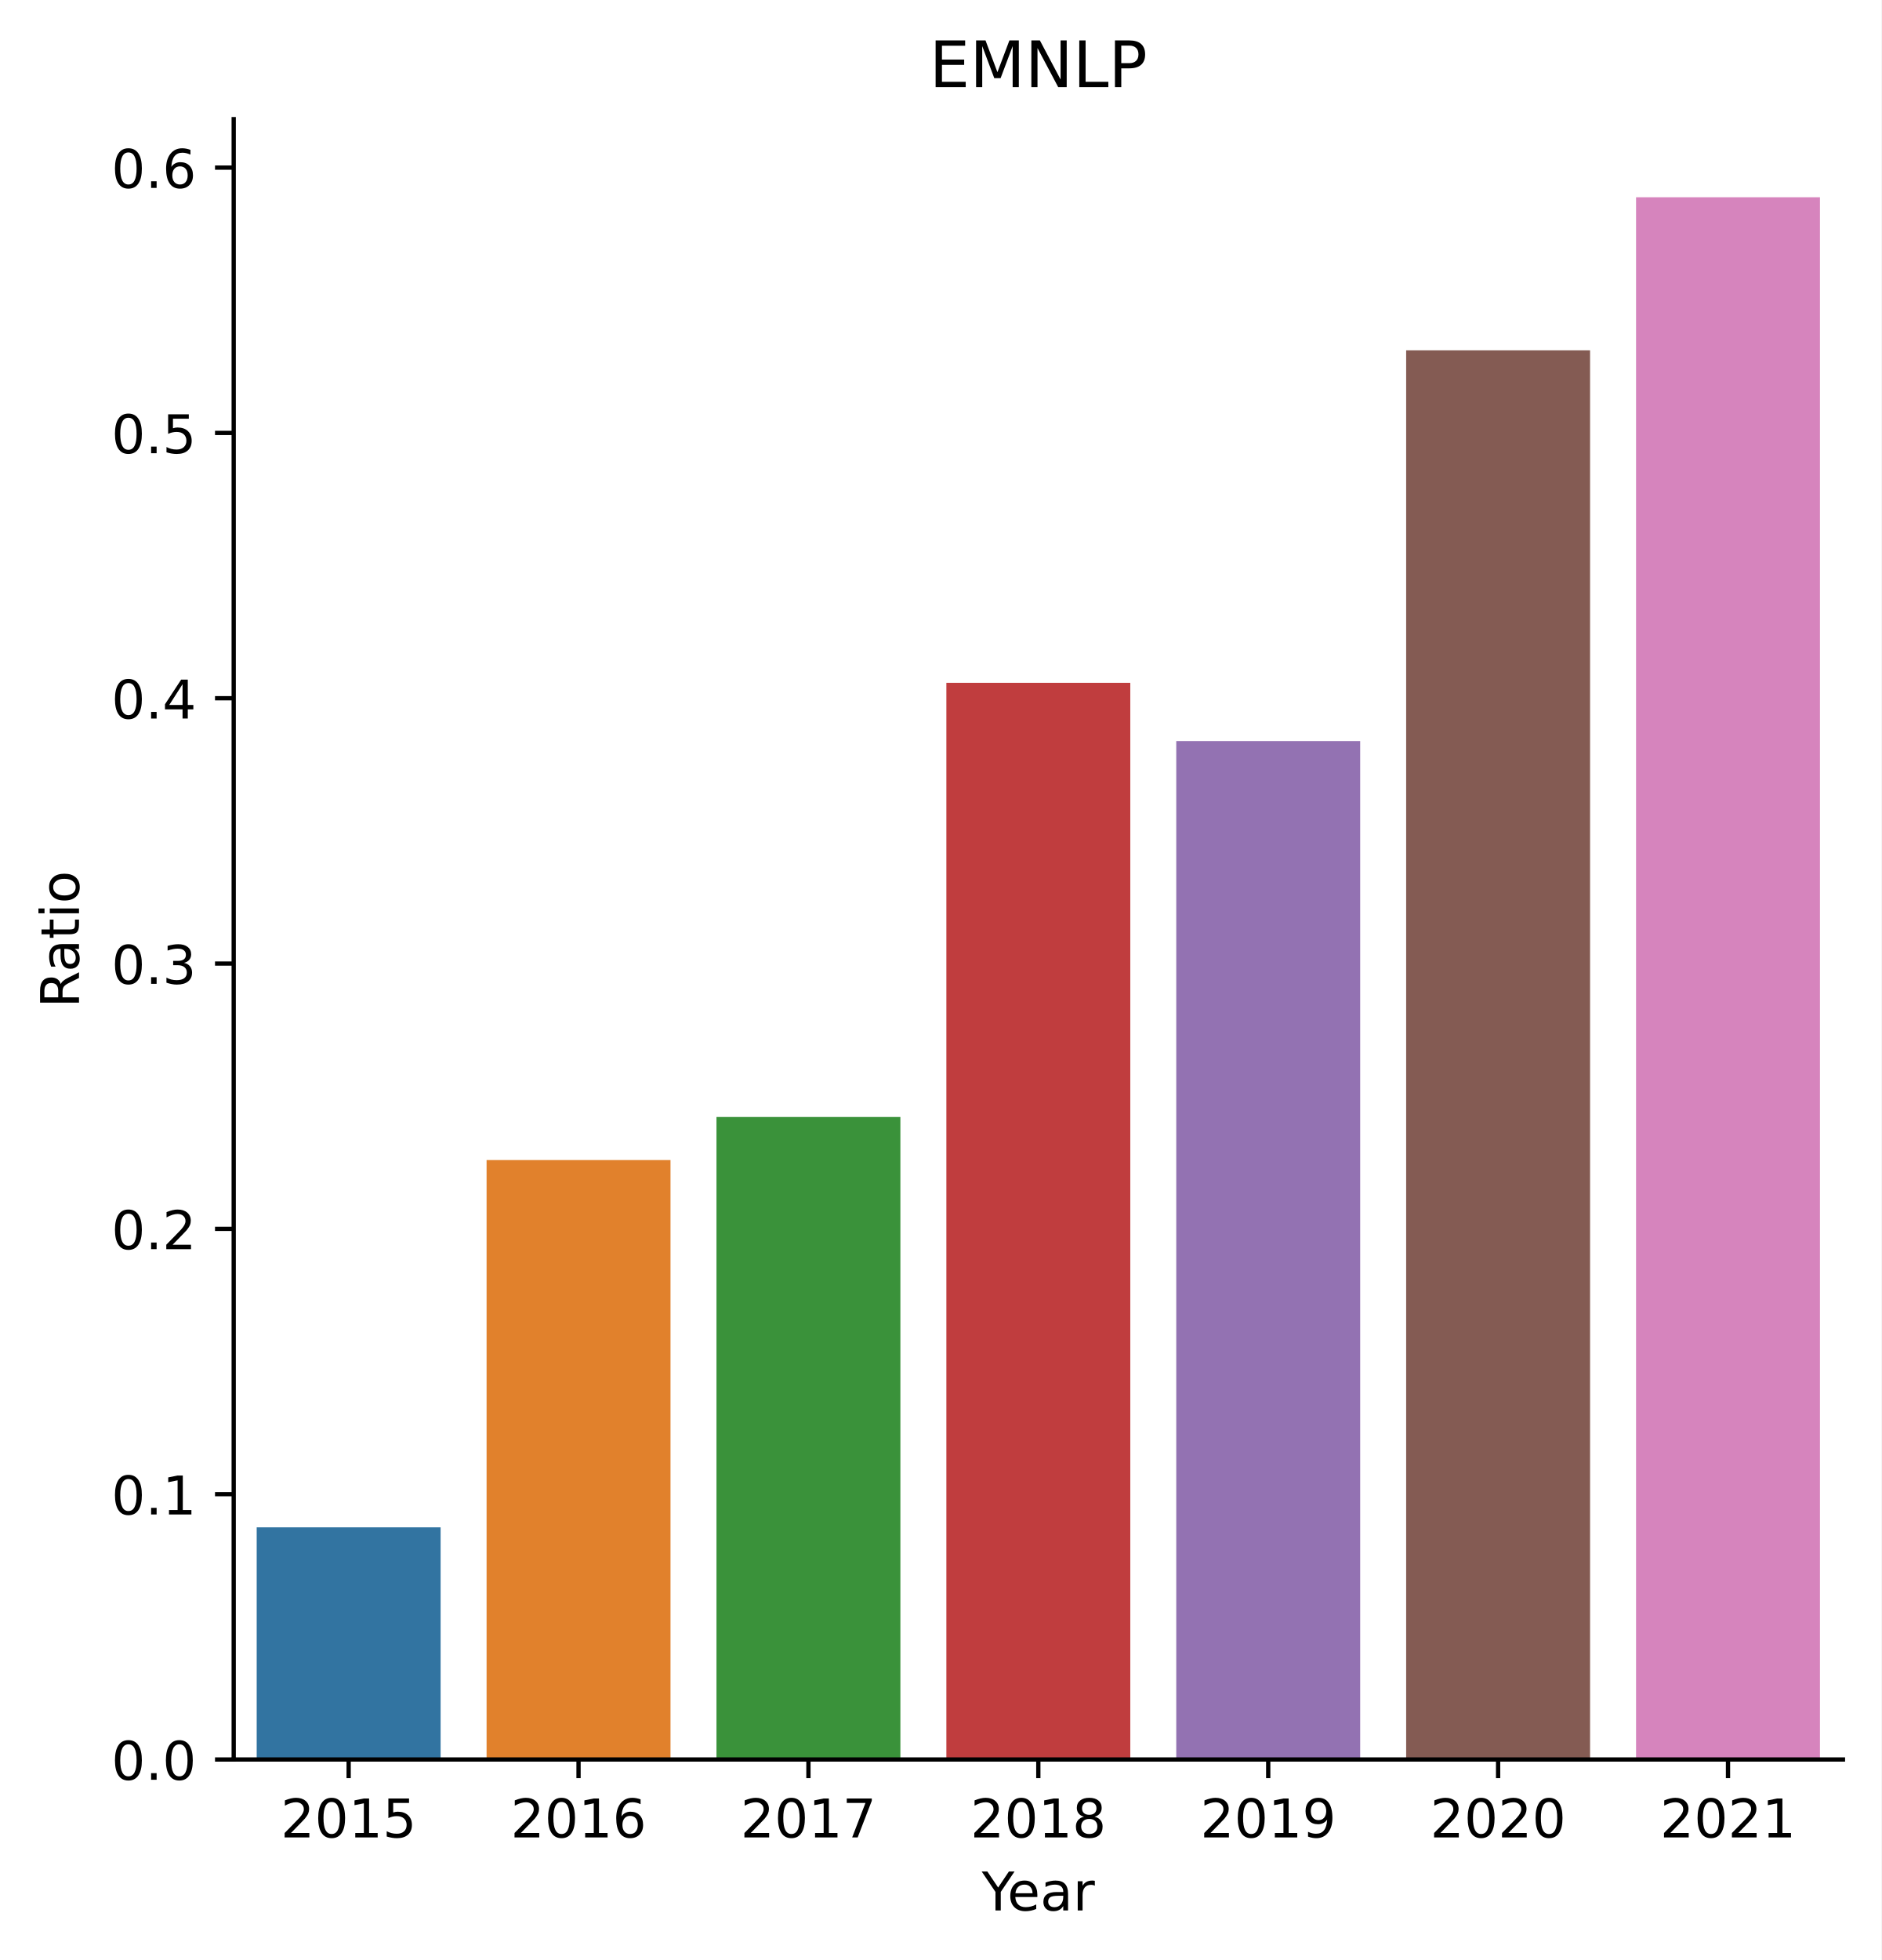
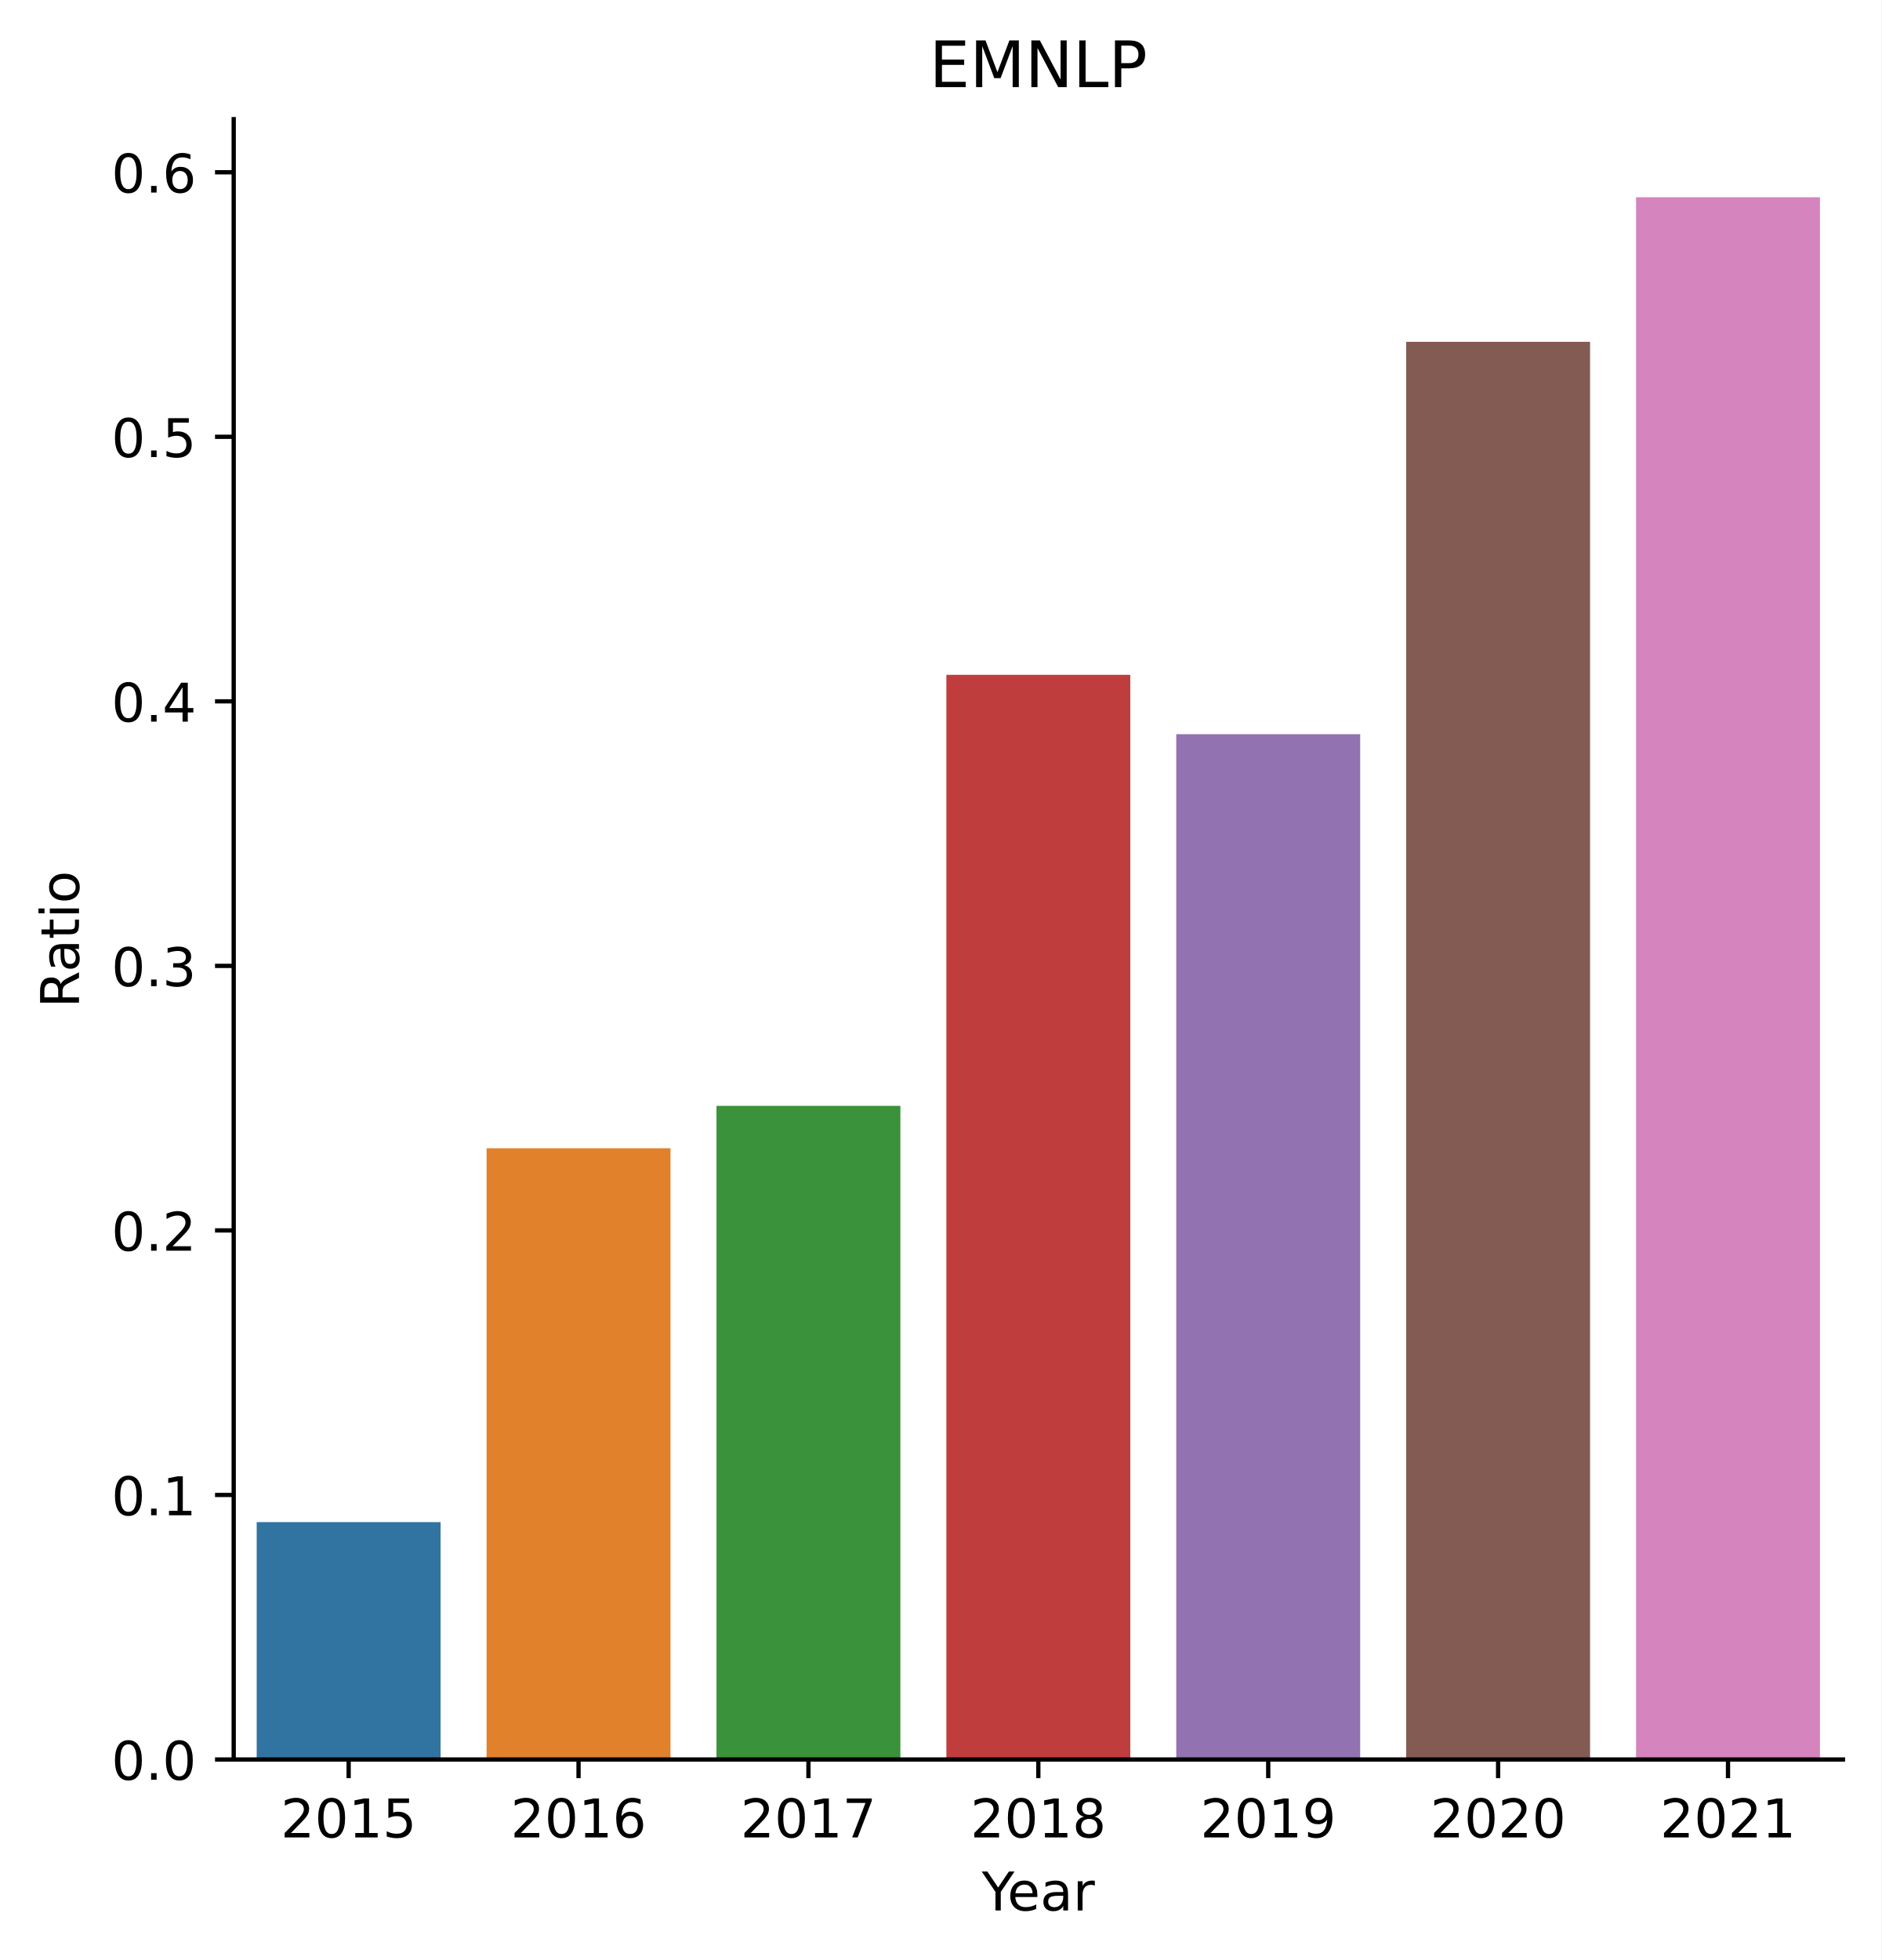
<svg xmlns="http://www.w3.org/2000/svg" xmlns:xlink="http://www.w3.org/1999/xlink" width="352.461pt" height="367.114pt" viewBox="0 0 352.461 367.114" version="1.1">
  <defs>
    <style type="text/css">*{stroke-linejoin: round; stroke-linecap: butt}</style>
  </defs>
  <g id="figure_1">
    <g id="patch_1">
      <path d="M 0 367.114  L 352.461 367.114  L 352.461 0  L 0 0  z " style="fill: #ffffff" />
    </g>
    <g id="axes_1">
      <g id="patch_2">
        <path d="M 43.781 329.558  L 345.261 329.558  L 345.261 22.318  L 43.781 22.318  z " style="fill: #ffffff" />
      </g>
      <g id="patch_3">
-         <path d="M 48.088 329.558  L 82.543 329.558  L 82.543 286.076  L 48.088 286.076  z " clip-path="url(#p0a8492a73f)" style="fill: #3274a1" />
+         <path d="M 48.088 329.558  L 82.543 329.558  L 82.543 285.091  L 48.088 285.091  z " clip-path="url(#p19266ae2c6)" style="fill: #3274a1" />
      </g>
      <g id="patch_4">
-         <path d="M 91.157 329.558  L 125.612 329.558  L 125.612 217.287  L 91.157 217.287  z " clip-path="url(#p0a8492a73f)" style="fill: #e1812c" />
+         <path d="M 91.157 329.558  L 125.612 329.558  L 125.612 215.071  L 91.157 215.071  z " clip-path="url(#p19266ae2c6)" style="fill: #e1812c" />
      </g>
      <g id="patch_5">
-         <path d="M 134.225 329.558  L 168.68 329.558  L 168.68 209.217  L 134.225 209.217  z " clip-path="url(#p0a8492a73f)" style="fill: #3a923a" />
+         <path d="M 134.225 329.558  L 168.68 329.558  L 168.68 207.127  L 134.225 207.127  z " clip-path="url(#p19266ae2c6)" style="fill: #3a923a" />
      </g>
      <g id="patch_6">
-         <path d="M 177.294 329.558  L 211.749 329.558  L 211.749 127.89  L 177.294 127.89  z " clip-path="url(#p0a8492a73f)" style="fill: #c03d3e" />
+         <path d="M 177.294 329.558  L 211.749 329.558  L 211.749 126.392  L 177.294 126.392  z " clip-path="url(#p19266ae2c6)" style="fill: #c03d3e" />
      </g>
      <g id="patch_7">
-         <path d="M 220.362 329.558  L 254.817 329.558  L 254.817 138.794  L 220.362 138.794  z " clip-path="url(#p0a8492a73f)" style="fill: #9372b2" />
+         <path d="M 220.362 329.558  L 254.817 329.558  L 254.817 137.515  L 220.362 137.515  z " clip-path="url(#p19266ae2c6)" style="fill: #9372b2" />
      </g>
      <g id="patch_8">
-         <path d="M 263.431 329.558  L 297.886 329.558  L 297.886 65.62  L 263.431 65.62  z " clip-path="url(#p0a8492a73f)" style="fill: #845b53" />
+         <path d="M 263.431 329.558  L 297.886 329.558  L 297.886 64.029  L 263.431 64.029  z " clip-path="url(#p19266ae2c6)" style="fill: #845b53" />
      </g>
      <g id="patch_9">
-         <path d="M 306.5 329.558  L 340.954 329.558  L 340.954 36.949  L 306.5 36.949  z " clip-path="url(#p0a8492a73f)" style="fill: #d684bd" />
+         <path d="M 306.5 329.558  L 340.954 329.558  L 340.954 36.949  L 306.5 36.949  z " clip-path="url(#p19266ae2c6)" style="fill: #d684bd" />
      </g>
      <g id="matplotlib.axis_1">
        <g id="xtick_1">
          <g id="line2d_1">
            <defs>
-               <path id="m7a1ef116f7" d="M 0 0  L 0 3.5  " style="stroke: #000000; stroke-width: 0.8" />
+               <path id="m67370f64cb" d="M 0 0  L 0 3.5  " style="stroke: #000000; stroke-width: 0.8" />
            </defs>
            <g>
-               <use xlink:href="#m7a1ef116f7" x="65.316" y="329.558" style="stroke: #000000; stroke-width: 0.8" />
+               <use xlink:href="#m67370f64cb" x="65.316" y="329.558" style="stroke: #000000; stroke-width: 0.8" />
            </g>
          </g>
          <g id="text_1">
            <g transform="translate(52.59054 344.1566)scale(0.1 -0.1)">
              <defs>
                <path id="DejaVuSans-32" d="M 1228 531  L 3431 531  L 3431 0  L 469 0  L 469 531  Q 828 903 1448 1529  Q 2069 2156 2228 2338  Q 2531 2678 2651 2914  Q 2772 3150 2772 3378  Q 2772 3750 2511 3984  Q 2250 4219 1831 4219  Q 1534 4219 1204 4116  Q 875 4013 500 3803  L 500 4441  Q 881 4594 1212 4672  Q 1544 4750 1819 4750  Q 2544 4750 2975 4387  Q 3406 4025 3406 3419  Q 3406 3131 3298 2873  Q 3191 2616 2906 2266  Q 2828 2175 2409 1742  Q 1991 1309 1228 531  z " transform="scale(0.015625)" />
                <path id="DejaVuSans-30" d="M 2034 4250  Q 1547 4250 1301 3770  Q 1056 3291 1056 2328  Q 1056 1369 1301 889  Q 1547 409 2034 409  Q 2525 409 2770 889  Q 3016 1369 3016 2328  Q 3016 3291 2770 3770  Q 2525 4250 2034 4250  z M 2034 4750  Q 2819 4750 3233 4129  Q 3647 3509 3647 2328  Q 3647 1150 3233 529  Q 2819 -91 2034 -91  Q 1250 -91 836 529  Q 422 1150 422 2328  Q 422 3509 836 4129  Q 1250 4750 2034 4750  z " transform="scale(0.015625)" />
                <path id="DejaVuSans-31" d="M 794 531  L 1825 531  L 1825 4091  L 703 3866  L 703 4441  L 1819 4666  L 2450 4666  L 2450 531  L 3481 531  L 3481 0  L 794 0  L 794 531  z " transform="scale(0.015625)" />
                <path id="DejaVuSans-35" d="M 691 4666  L 3169 4666  L 3169 4134  L 1269 4134  L 1269 2991  Q 1406 3038 1543 3061  Q 1681 3084 1819 3084  Q 2600 3084 3056 2656  Q 3513 2228 3513 1497  Q 3513 744 3044 326  Q 2575 -91 1722 -91  Q 1428 -91 1123 -41  Q 819 9 494 109  L 494 744  Q 775 591 1075 516  Q 1375 441 1709 441  Q 2250 441 2565 725  Q 2881 1009 2881 1497  Q 2881 1984 2565 2268  Q 2250 2553 1709 2553  Q 1456 2553 1204 2497  Q 953 2441 691 2322  L 691 4666  z " transform="scale(0.015625)" />
              </defs>
              <use xlink:href="#DejaVuSans-32" />
              <use xlink:href="#DejaVuSans-30" x="63.623" />
              <use xlink:href="#DejaVuSans-31" x="127.246" />
              <use xlink:href="#DejaVuSans-35" x="190.869" />
            </g>
          </g>
        </g>
        <g id="xtick_2">
          <g id="line2d_2">
            <g>
-               <use xlink:href="#m7a1ef116f7" x="108.384" y="329.558" style="stroke: #000000; stroke-width: 0.8" />
+               <use xlink:href="#m67370f64cb" x="108.384" y="329.558" style="stroke: #000000; stroke-width: 0.8" />
            </g>
          </g>
          <g id="text_2">
            <g transform="translate(95.65911 344.1566)scale(0.1 -0.1)">
              <defs>
                <path id="DejaVuSans-36" d="M 2113 2584  Q 1688 2584 1439 2293  Q 1191 2003 1191 1497  Q 1191 994 1439 701  Q 1688 409 2113 409  Q 2538 409 2786 701  Q 3034 994 3034 1497  Q 3034 2003 2786 2293  Q 2538 2584 2113 2584  z M 3366 4563  L 3366 3988  Q 3128 4100 2886 4159  Q 2644 4219 2406 4219  Q 1781 4219 1451 3797  Q 1122 3375 1075 2522  Q 1259 2794 1537 2939  Q 1816 3084 2150 3084  Q 2853 3084 3261 2657  Q 3669 2231 3669 1497  Q 3669 778 3244 343  Q 2819 -91 2113 -91  Q 1303 -91 875 529  Q 447 1150 447 2328  Q 447 3434 972 4092  Q 1497 4750 2381 4750  Q 2619 4750 2861 4703  Q 3103 4656 3366 4563  z " transform="scale(0.015625)" />
              </defs>
              <use xlink:href="#DejaVuSans-32" />
              <use xlink:href="#DejaVuSans-30" x="63.623" />
              <use xlink:href="#DejaVuSans-31" x="127.246" />
              <use xlink:href="#DejaVuSans-36" x="190.869" />
            </g>
          </g>
        </g>
        <g id="xtick_3">
          <g id="line2d_3">
            <g>
-               <use xlink:href="#m7a1ef116f7" x="151.453" y="329.558" style="stroke: #000000; stroke-width: 0.8" />
+               <use xlink:href="#m67370f64cb" x="151.453" y="329.558" style="stroke: #000000; stroke-width: 0.8" />
            </g>
          </g>
          <g id="text_3">
            <g transform="translate(138.7277 344.1566)scale(0.1 -0.1)">
              <defs>
                <path id="DejaVuSans-37" d="M 525 4666  L 3525 4666  L 3525 4397  L 1831 0  L 1172 0  L 2766 4134  L 525 4134  L 525 4666  z " transform="scale(0.015625)" />
              </defs>
              <use xlink:href="#DejaVuSans-32" />
              <use xlink:href="#DejaVuSans-30" x="63.623" />
              <use xlink:href="#DejaVuSans-31" x="127.246" />
              <use xlink:href="#DejaVuSans-37" x="190.869" />
            </g>
          </g>
        </g>
        <g id="xtick_4">
          <g id="line2d_4">
            <g>
-               <use xlink:href="#m7a1ef116f7" x="194.521" y="329.558" style="stroke: #000000; stroke-width: 0.8" />
+               <use xlink:href="#m67370f64cb" x="194.521" y="329.558" style="stroke: #000000; stroke-width: 0.8" />
            </g>
          </g>
          <g id="text_4">
            <g transform="translate(181.7962 344.1566)scale(0.1 -0.1)">
              <defs>
                <path id="DejaVuSans-38" d="M 2034 2216  Q 1584 2216 1326 1975  Q 1069 1734 1069 1313  Q 1069 891 1326 650  Q 1584 409 2034 409  Q 2484 409 2743 651  Q 3003 894 3003 1313  Q 3003 1734 2745 1975  Q 2488 2216 2034 2216  z M 1403 2484  Q 997 2584 770 2862  Q 544 3141 544 3541  Q 544 4100 942 4425  Q 1341 4750 2034 4750  Q 2731 4750 3128 4425  Q 3525 4100 3525 3541  Q 3525 3141 3298 2862  Q 3072 2584 2669 2484  Q 3125 2378 3379 2068  Q 3634 1759 3634 1313  Q 3634 634 3220 271  Q 2806 -91 2034 -91  Q 1263 -91 848 271  Q 434 634 434 1313  Q 434 1759 690 2068  Q 947 2378 1403 2484  z M 1172 3481  Q 1172 3119 1398 2916  Q 1625 2713 2034 2713  Q 2441 2713 2670 2916  Q 2900 3119 2900 3481  Q 2900 3844 2670 4047  Q 2441 4250 2034 4250  Q 1625 4250 1398 4047  Q 1172 3844 1172 3481  z " transform="scale(0.015625)" />
              </defs>
              <use xlink:href="#DejaVuSans-32" />
              <use xlink:href="#DejaVuSans-30" x="63.623" />
              <use xlink:href="#DejaVuSans-31" x="127.246" />
              <use xlink:href="#DejaVuSans-38" x="190.869" />
            </g>
          </g>
        </g>
        <g id="xtick_5">
          <g id="line2d_5">
            <g>
-               <use xlink:href="#m7a1ef116f7" x="237.59" y="329.558" style="stroke: #000000; stroke-width: 0.8" />
+               <use xlink:href="#m67370f64cb" x="237.59" y="329.558" style="stroke: #000000; stroke-width: 0.8" />
            </g>
          </g>
          <g id="text_5">
            <g transform="translate(224.8648 344.1566)scale(0.1 -0.1)">
              <defs>
                <path id="DejaVuSans-39" d="M 703 97  L 703 672  Q 941 559 1184 500  Q 1428 441 1663 441  Q 2288 441 2617 861  Q 2947 1281 2994 2138  Q 2813 1869 2534 1725  Q 2256 1581 1919 1581  Q 1219 1581 811 2004  Q 403 2428 403 3163  Q 403 3881 828 4315  Q 1253 4750 1959 4750  Q 2769 4750 3195 4129  Q 3622 3509 3622 2328  Q 3622 1225 3098 567  Q 2575 -91 1691 -91  Q 1453 -91 1209 -44  Q 966 3 703 97  z M 1959 2075  Q 2384 2075 2632 2365  Q 2881 2656 2881 3163  Q 2881 3666 2632 3958  Q 2384 4250 1959 4250  Q 1534 4250 1286 3958  Q 1038 3666 1038 3163  Q 1038 2656 1286 2365  Q 1534 2075 1959 2075  z " transform="scale(0.015625)" />
              </defs>
              <use xlink:href="#DejaVuSans-32" />
              <use xlink:href="#DejaVuSans-30" x="63.623" />
              <use xlink:href="#DejaVuSans-31" x="127.246" />
              <use xlink:href="#DejaVuSans-39" x="190.869" />
            </g>
          </g>
        </g>
        <g id="xtick_6">
          <g id="line2d_6">
            <g>
-               <use xlink:href="#m7a1ef116f7" x="280.658" y="329.558" style="stroke: #000000; stroke-width: 0.8" />
+               <use xlink:href="#m67370f64cb" x="280.658" y="329.558" style="stroke: #000000; stroke-width: 0.8" />
            </g>
          </g>
          <g id="text_6">
            <g transform="translate(267.9334 344.1566)scale(0.1 -0.1)">
              <use xlink:href="#DejaVuSans-32" />
              <use xlink:href="#DejaVuSans-30" x="63.623" />
              <use xlink:href="#DejaVuSans-32" x="127.246" />
              <use xlink:href="#DejaVuSans-30" x="190.869" />
            </g>
          </g>
        </g>
        <g id="xtick_7">
          <g id="line2d_7">
            <g>
-               <use xlink:href="#m7a1ef116f7" x="323.727" y="329.558" style="stroke: #000000; stroke-width: 0.8" />
+               <use xlink:href="#m67370f64cb" x="323.727" y="329.558" style="stroke: #000000; stroke-width: 0.8" />
            </g>
          </g>
          <g id="text_7">
            <g transform="translate(311.002 344.1566)scale(0.1 -0.1)">
              <use xlink:href="#DejaVuSans-32" />
              <use xlink:href="#DejaVuSans-30" x="63.623" />
              <use xlink:href="#DejaVuSans-32" x="127.246" />
              <use xlink:href="#DejaVuSans-31" x="190.869" />
            </g>
          </g>
        </g>
        <g id="text_8">
          <g transform="translate(183.9338 357.8347)scale(0.1 -0.1)">
            <defs>
              <path id="DejaVuSans-59" d="M -13 4666  L 666 4666  L 1959 2747  L 3244 4666  L 3922 4666  L 2272 2222  L 2272 0  L 1638 0  L 1638 2222  L -13 4666  z " transform="scale(0.015625)" />
              <path id="DejaVuSans-65" d="M 3597 1894  L 3597 1613  L 953 1613  Q 991 1019 1311 708  Q 1631 397 2203 397  Q 2534 397 2845 478  Q 3156 559 3463 722  L 3463 178  Q 3153 47 2828 -22  Q 2503 -91 2169 -91  Q 1331 -91 842 396  Q 353 884 353 1716  Q 353 2575 817 3079  Q 1281 3584 2069 3584  Q 2775 3584 3186 3129  Q 3597 2675 3597 1894  z M 3022 2063  Q 3016 2534 2758 2815  Q 2500 3097 2075 3097  Q 1594 3097 1305 2825  Q 1016 2553 972 2059  L 3022 2063  z " transform="scale(0.015625)" />
              <path id="DejaVuSans-61" d="M 2194 1759  Q 1497 1759 1228 1600  Q 959 1441 959 1056  Q 959 750 1161 570  Q 1363 391 1709 391  Q 2188 391 2477 730  Q 2766 1069 2766 1631  L 2766 1759  L 2194 1759  z M 3341 1997  L 3341 0  L 2766 0  L 2766 531  Q 2569 213 2275 61  Q 1981 -91 1556 -91  Q 1019 -91 701 211  Q 384 513 384 1019  Q 384 1609 779 1909  Q 1175 2209 1959 2209  L 2766 2209  L 2766 2266  Q 2766 2663 2505 2880  Q 2244 3097 1772 3097  Q 1472 3097 1187 3025  Q 903 2953 641 2809  L 641 3341  Q 956 3463 1253 3523  Q 1550 3584 1831 3584  Q 2591 3584 2966 3190  Q 3341 2797 3341 1997  z " transform="scale(0.015625)" />
              <path id="DejaVuSans-72" d="M 2631 2963  Q 2534 3019 2420 3045  Q 2306 3072 2169 3072  Q 1681 3072 1420 2755  Q 1159 2438 1159 1844  L 1159 0  L 581 0  L 581 3500  L 1159 3500  L 1159 2956  Q 1341 3275 1631 3429  Q 1922 3584 2338 3584  Q 2397 3584 2469 3576  Q 2541 3569 2628 3553  L 2631 2963  z " transform="scale(0.015625)" />
            </defs>
            <use xlink:href="#DejaVuSans-59" />
            <use xlink:href="#DejaVuSans-65" x="47.834" />
            <use xlink:href="#DejaVuSans-61" x="109.357" />
            <use xlink:href="#DejaVuSans-72" x="170.637" />
          </g>
        </g>
      </g>
      <g id="matplotlib.axis_2">
        <g id="ytick_1">
          <g id="line2d_8">
            <defs>
-               <path id="m6bc708fad7" d="M 0 0  L -3.5 0  " style="stroke: #000000; stroke-width: 0.8" />
+               <path id="m0791fe8322" d="M 0 0  L -3.5 0  " style="stroke: #000000; stroke-width: 0.8" />
            </defs>
            <g>
-               <use xlink:href="#m6bc708fad7" x="43.781" y="329.558" style="stroke: #000000; stroke-width: 0.8" />
+               <use xlink:href="#m0791fe8322" x="43.781" y="329.558" style="stroke: #000000; stroke-width: 0.8" />
            </g>
          </g>
          <g id="text_9">
            <g transform="translate(20.87813 333.3573)scale(0.1 -0.1)">
              <defs>
                <path id="DejaVuSans-2e" d="M 684 794  L 1344 794  L 1344 0  L 684 0  L 684 794  z " transform="scale(0.015625)" />
              </defs>
              <use xlink:href="#DejaVuSans-30" />
              <use xlink:href="#DejaVuSans-2e" x="63.623" />
              <use xlink:href="#DejaVuSans-30" x="95.41" />
            </g>
          </g>
        </g>
        <g id="ytick_2">
          <g id="line2d_9">
            <g>
-               <use xlink:href="#m6bc708fad7" x="43.781" y="279.864" style="stroke: #000000; stroke-width: 0.8" />
+               <use xlink:href="#m0791fe8322" x="43.781" y="280.01" style="stroke: #000000; stroke-width: 0.8" />
            </g>
          </g>
          <g id="text_10">
-             <g transform="translate(20.87813 283.6637)scale(0.1 -0.1)">
+             <g transform="translate(20.87813 283.8088)scale(0.1 -0.1)">
              <use xlink:href="#DejaVuSans-30" />
              <use xlink:href="#DejaVuSans-2e" x="63.623" />
              <use xlink:href="#DejaVuSans-31" x="95.41" />
            </g>
          </g>
        </g>
        <g id="ytick_3">
          <g id="line2d_10">
            <g>
-               <use xlink:href="#m6bc708fad7" x="43.781" y="230.171" style="stroke: #000000; stroke-width: 0.8" />
+               <use xlink:href="#m0791fe8322" x="43.781" y="230.461" style="stroke: #000000; stroke-width: 0.8" />
            </g>
          </g>
          <g id="text_11">
-             <g transform="translate(20.87813 233.97)scale(0.1 -0.1)">
+             <g transform="translate(20.87813 234.2603)scale(0.1 -0.1)">
              <use xlink:href="#DejaVuSans-30" />
              <use xlink:href="#DejaVuSans-2e" x="63.623" />
              <use xlink:href="#DejaVuSans-32" x="95.41" />
            </g>
          </g>
        </g>
        <g id="ytick_4">
          <g id="line2d_11">
            <g>
-               <use xlink:href="#m6bc708fad7" x="43.781" y="180.477" style="stroke: #000000; stroke-width: 0.8" />
+               <use xlink:href="#m0791fe8322" x="43.781" y="180.912" style="stroke: #000000; stroke-width: 0.8" />
            </g>
          </g>
          <g id="text_12">
-             <g transform="translate(20.87813 184.2764)scale(0.1 -0.1)">
+             <g transform="translate(20.87813 184.7117)scale(0.1 -0.1)">
              <defs>
                <path id="DejaVuSans-33" d="M 2597 2516  Q 3050 2419 3304 2112  Q 3559 1806 3559 1356  Q 3559 666 3084 287  Q 2609 -91 1734 -91  Q 1441 -91 1130 -33  Q 819 25 488 141  L 488 750  Q 750 597 1062 519  Q 1375 441 1716 441  Q 2309 441 2620 675  Q 2931 909 2931 1356  Q 2931 1769 2642 2001  Q 2353 2234 1838 2234  L 1294 2234  L 1294 2753  L 1863 2753  Q 2328 2753 2575 2939  Q 2822 3125 2822 3475  Q 2822 3834 2567 4026  Q 2313 4219 1838 4219  Q 1578 4219 1281 4162  Q 984 4106 628 3988  L 628 4550  Q 988 4650 1302 4700  Q 1616 4750 1894 4750  Q 2613 4750 3031 4423  Q 3450 4097 3450 3541  Q 3450 3153 3228 2886  Q 3006 2619 2597 2516  z " transform="scale(0.015625)" />
              </defs>
              <use xlink:href="#DejaVuSans-30" />
              <use xlink:href="#DejaVuSans-2e" x="63.623" />
              <use xlink:href="#DejaVuSans-33" x="95.41" />
            </g>
          </g>
        </g>
        <g id="ytick_5">
          <g id="line2d_12">
            <g>
-               <use xlink:href="#m6bc708fad7" x="43.781" y="130.784" style="stroke: #000000; stroke-width: 0.8" />
+               <use xlink:href="#m0791fe8322" x="43.781" y="131.364" style="stroke: #000000; stroke-width: 0.8" />
            </g>
          </g>
          <g id="text_13">
-             <g transform="translate(20.87813 134.5828)scale(0.1 -0.1)">
+             <g transform="translate(20.87813 135.1632)scale(0.1 -0.1)">
              <defs>
                <path id="DejaVuSans-34" d="M 2419 4116  L 825 1625  L 2419 1625  L 2419 4116  z M 2253 4666  L 3047 4666  L 3047 1625  L 3713 1625  L 3713 1100  L 3047 1100  L 3047 0  L 2419 0  L 2419 1100  L 313 1100  L 313 1709  L 2253 4666  z " transform="scale(0.015625)" />
              </defs>
              <use xlink:href="#DejaVuSans-30" />
              <use xlink:href="#DejaVuSans-2e" x="63.623" />
              <use xlink:href="#DejaVuSans-34" x="95.41" />
            </g>
          </g>
        </g>
        <g id="ytick_6">
          <g id="line2d_13">
            <g>
-               <use xlink:href="#m6bc708fad7" x="43.781" y="81.09" style="stroke: #000000; stroke-width: 0.8" />
+               <use xlink:href="#m0791fe8322" x="43.781" y="81.815" style="stroke: #000000; stroke-width: 0.8" />
            </g>
          </g>
          <g id="text_14">
-             <g transform="translate(20.87813 84.88911)scale(0.1 -0.1)">
+             <g transform="translate(20.87813 85.61461)scale(0.1 -0.1)">
              <use xlink:href="#DejaVuSans-30" />
              <use xlink:href="#DejaVuSans-2e" x="63.623" />
              <use xlink:href="#DejaVuSans-35" x="95.41" />
            </g>
          </g>
        </g>
        <g id="ytick_7">
          <g id="line2d_14">
            <g>
-               <use xlink:href="#m6bc708fad7" x="43.781" y="31.396" style="stroke: #000000; stroke-width: 0.8" />
+               <use xlink:href="#m0791fe8322" x="43.781" y="32.267" style="stroke: #000000; stroke-width: 0.8" />
            </g>
          </g>
          <g id="text_15">
-             <g transform="translate(20.87813 35.19546)scale(0.1 -0.1)">
+             <g transform="translate(20.87813 36.06607)scale(0.1 -0.1)">
              <use xlink:href="#DejaVuSans-30" />
              <use xlink:href="#DejaVuSans-2e" x="63.623" />
              <use xlink:href="#DejaVuSans-36" x="95.41" />
            </g>
          </g>
        </g>
        <g id="text_16">
          <g transform="translate(14.79844 188.7725)rotate(-90)scale(0.1 -0.1)">
            <defs>
              <path id="DejaVuSans-52" d="M 2841 2188  Q 3044 2119 3236 1894  Q 3428 1669 3622 1275  L 4263 0  L 3584 0  L 2988 1197  Q 2756 1666 2539 1819  Q 2322 1972 1947 1972  L 1259 1972  L 1259 0  L 628 0  L 628 4666  L 2053 4666  Q 2853 4666 3247 4331  Q 3641 3997 3641 3322  Q 3641 2881 3436 2590  Q 3231 2300 2841 2188  z M 1259 4147  L 1259 2491  L 2053 2491  Q 2509 2491 2742 2702  Q 2975 2913 2975 3322  Q 2975 3731 2742 3939  Q 2509 4147 2053 4147  L 1259 4147  z " transform="scale(0.015625)" />
              <path id="DejaVuSans-74" d="M 1172 4494  L 1172 3500  L 2356 3500  L 2356 3053  L 1172 3053  L 1172 1153  Q 1172 725 1289 603  Q 1406 481 1766 481  L 2356 481  L 2356 0  L 1766 0  Q 1100 0 847 248  Q 594 497 594 1153  L 594 3053  L 172 3053  L 172 3500  L 594 3500  L 594 4494  L 1172 4494  z " transform="scale(0.015625)" />
              <path id="DejaVuSans-69" d="M 603 3500  L 1178 3500  L 1178 0  L 603 0  L 603 3500  z M 603 4863  L 1178 4863  L 1178 4134  L 603 4134  L 603 4863  z " transform="scale(0.015625)" />
              <path id="DejaVuSans-6f" d="M 1959 3097  Q 1497 3097 1228 2736  Q 959 2375 959 1747  Q 959 1119 1226 758  Q 1494 397 1959 397  Q 2419 397 2687 759  Q 2956 1122 2956 1747  Q 2956 2369 2687 2733  Q 2419 3097 1959 3097  z M 1959 3584  Q 2709 3584 3137 3096  Q 3566 2609 3566 1747  Q 3566 888 3137 398  Q 2709 -91 1959 -91  Q 1206 -91 779 398  Q 353 888 353 1747  Q 353 2609 779 3096  Q 1206 3584 1959 3584  z " transform="scale(0.015625)" />
            </defs>
            <use xlink:href="#DejaVuSans-52" />
            <use xlink:href="#DejaVuSans-61" x="67.232" />
            <use xlink:href="#DejaVuSans-74" x="128.512" />
            <use xlink:href="#DejaVuSans-69" x="167.721" />
            <use xlink:href="#DejaVuSans-6f" x="195.504" />
          </g>
        </g>
      </g>
      <g id="line2d_15">
-         <path clip-path="url(#p0a8492a73f)" style="fill: none; stroke: #424242; stroke-width: 2.7; stroke-linecap: square" />
+         <path clip-path="url(#p19266ae2c6)" style="fill: none; stroke: #424242; stroke-width: 2.7; stroke-linecap: square" />
      </g>
      <g id="line2d_16">
-         <path clip-path="url(#p0a8492a73f)" style="fill: none; stroke: #424242; stroke-width: 2.7; stroke-linecap: square" />
+         <path clip-path="url(#p19266ae2c6)" style="fill: none; stroke: #424242; stroke-width: 2.7; stroke-linecap: square" />
      </g>
      <g id="line2d_17">
-         <path clip-path="url(#p0a8492a73f)" style="fill: none; stroke: #424242; stroke-width: 2.7; stroke-linecap: square" />
+         <path clip-path="url(#p19266ae2c6)" style="fill: none; stroke: #424242; stroke-width: 2.7; stroke-linecap: square" />
      </g>
      <g id="line2d_18">
-         <path clip-path="url(#p0a8492a73f)" style="fill: none; stroke: #424242; stroke-width: 2.7; stroke-linecap: square" />
+         <path clip-path="url(#p19266ae2c6)" style="fill: none; stroke: #424242; stroke-width: 2.7; stroke-linecap: square" />
      </g>
      <g id="line2d_19">
-         <path clip-path="url(#p0a8492a73f)" style="fill: none; stroke: #424242; stroke-width: 2.7; stroke-linecap: square" />
+         <path clip-path="url(#p19266ae2c6)" style="fill: none; stroke: #424242; stroke-width: 2.7; stroke-linecap: square" />
      </g>
      <g id="line2d_20">
-         <path clip-path="url(#p0a8492a73f)" style="fill: none; stroke: #424242; stroke-width: 2.7; stroke-linecap: square" />
+         <path clip-path="url(#p19266ae2c6)" style="fill: none; stroke: #424242; stroke-width: 2.7; stroke-linecap: square" />
      </g>
      <g id="line2d_21">
-         <path clip-path="url(#p0a8492a73f)" style="fill: none; stroke: #424242; stroke-width: 2.7; stroke-linecap: square" />
+         <path clip-path="url(#p19266ae2c6)" style="fill: none; stroke: #424242; stroke-width: 2.7; stroke-linecap: square" />
      </g>
      <g id="patch_10">
        <path d="M 43.781 329.558  L 43.781 22.318  " style="fill: none; stroke: #000000; stroke-width: 0.8; stroke-linejoin: miter; stroke-linecap: square" />
      </g>
      <g id="patch_11">
        <path d="M 43.781 329.558  L 345.261 329.558  " style="fill: none; stroke: #000000; stroke-width: 0.8; stroke-linejoin: miter; stroke-linecap: square" />
      </g>
      <g id="text_17">
        <g transform="translate(174.1034 16.31812)scale(0.12 -0.12)">
          <defs>
            <path id="DejaVuSans-45" d="M 628 4666  L 3578 4666  L 3578 4134  L 1259 4134  L 1259 2753  L 3481 2753  L 3481 2222  L 1259 2222  L 1259 531  L 3634 531  L 3634 0  L 628 0  L 628 4666  z " transform="scale(0.015625)" />
            <path id="DejaVuSans-4d" d="M 628 4666  L 1569 4666  L 2759 1491  L 3956 4666  L 4897 4666  L 4897 0  L 4281 0  L 4281 4097  L 3078 897  L 2444 897  L 1241 4097  L 1241 0  L 628 0  L 628 4666  z " transform="scale(0.015625)" />
            <path id="DejaVuSans-4e" d="M 628 4666  L 1478 4666  L 3547 763  L 3547 4666  L 4159 4666  L 4159 0  L 3309 0  L 1241 3903  L 1241 0  L 628 0  L 628 4666  z " transform="scale(0.015625)" />
            <path id="DejaVuSans-4c" d="M 628 4666  L 1259 4666  L 1259 531  L 3531 531  L 3531 0  L 628 0  L 628 4666  z " transform="scale(0.015625)" />
            <path id="DejaVuSans-50" d="M 1259 4147  L 1259 2394  L 2053 2394  Q 2494 2394 2734 2622  Q 2975 2850 2975 3272  Q 2975 3691 2734 3919  Q 2494 4147 2053 4147  L 1259 4147  z M 628 4666  L 2053 4666  Q 2838 4666 3239 4311  Q 3641 3956 3641 3272  Q 3641 2581 3239 2228  Q 2838 1875 2053 1875  L 1259 1875  L 1259 0  L 628 0  L 628 4666  z " transform="scale(0.015625)" />
          </defs>
          <use xlink:href="#DejaVuSans-45" />
          <use xlink:href="#DejaVuSans-4d" x="63.184" />
          <use xlink:href="#DejaVuSans-4e" x="149.463" />
          <use xlink:href="#DejaVuSans-4c" x="224.268" />
          <use xlink:href="#DejaVuSans-50" x="279.98" />
        </g>
      </g>
    </g>
  </g>
  <defs>
-     <clipPath id="p0a8492a73f">
+     <clipPath id="p19266ae2c6">
      <rect x="43.781" y="22.318" width="301.48" height="307.24" />
    </clipPath>
  </defs>
</svg>
